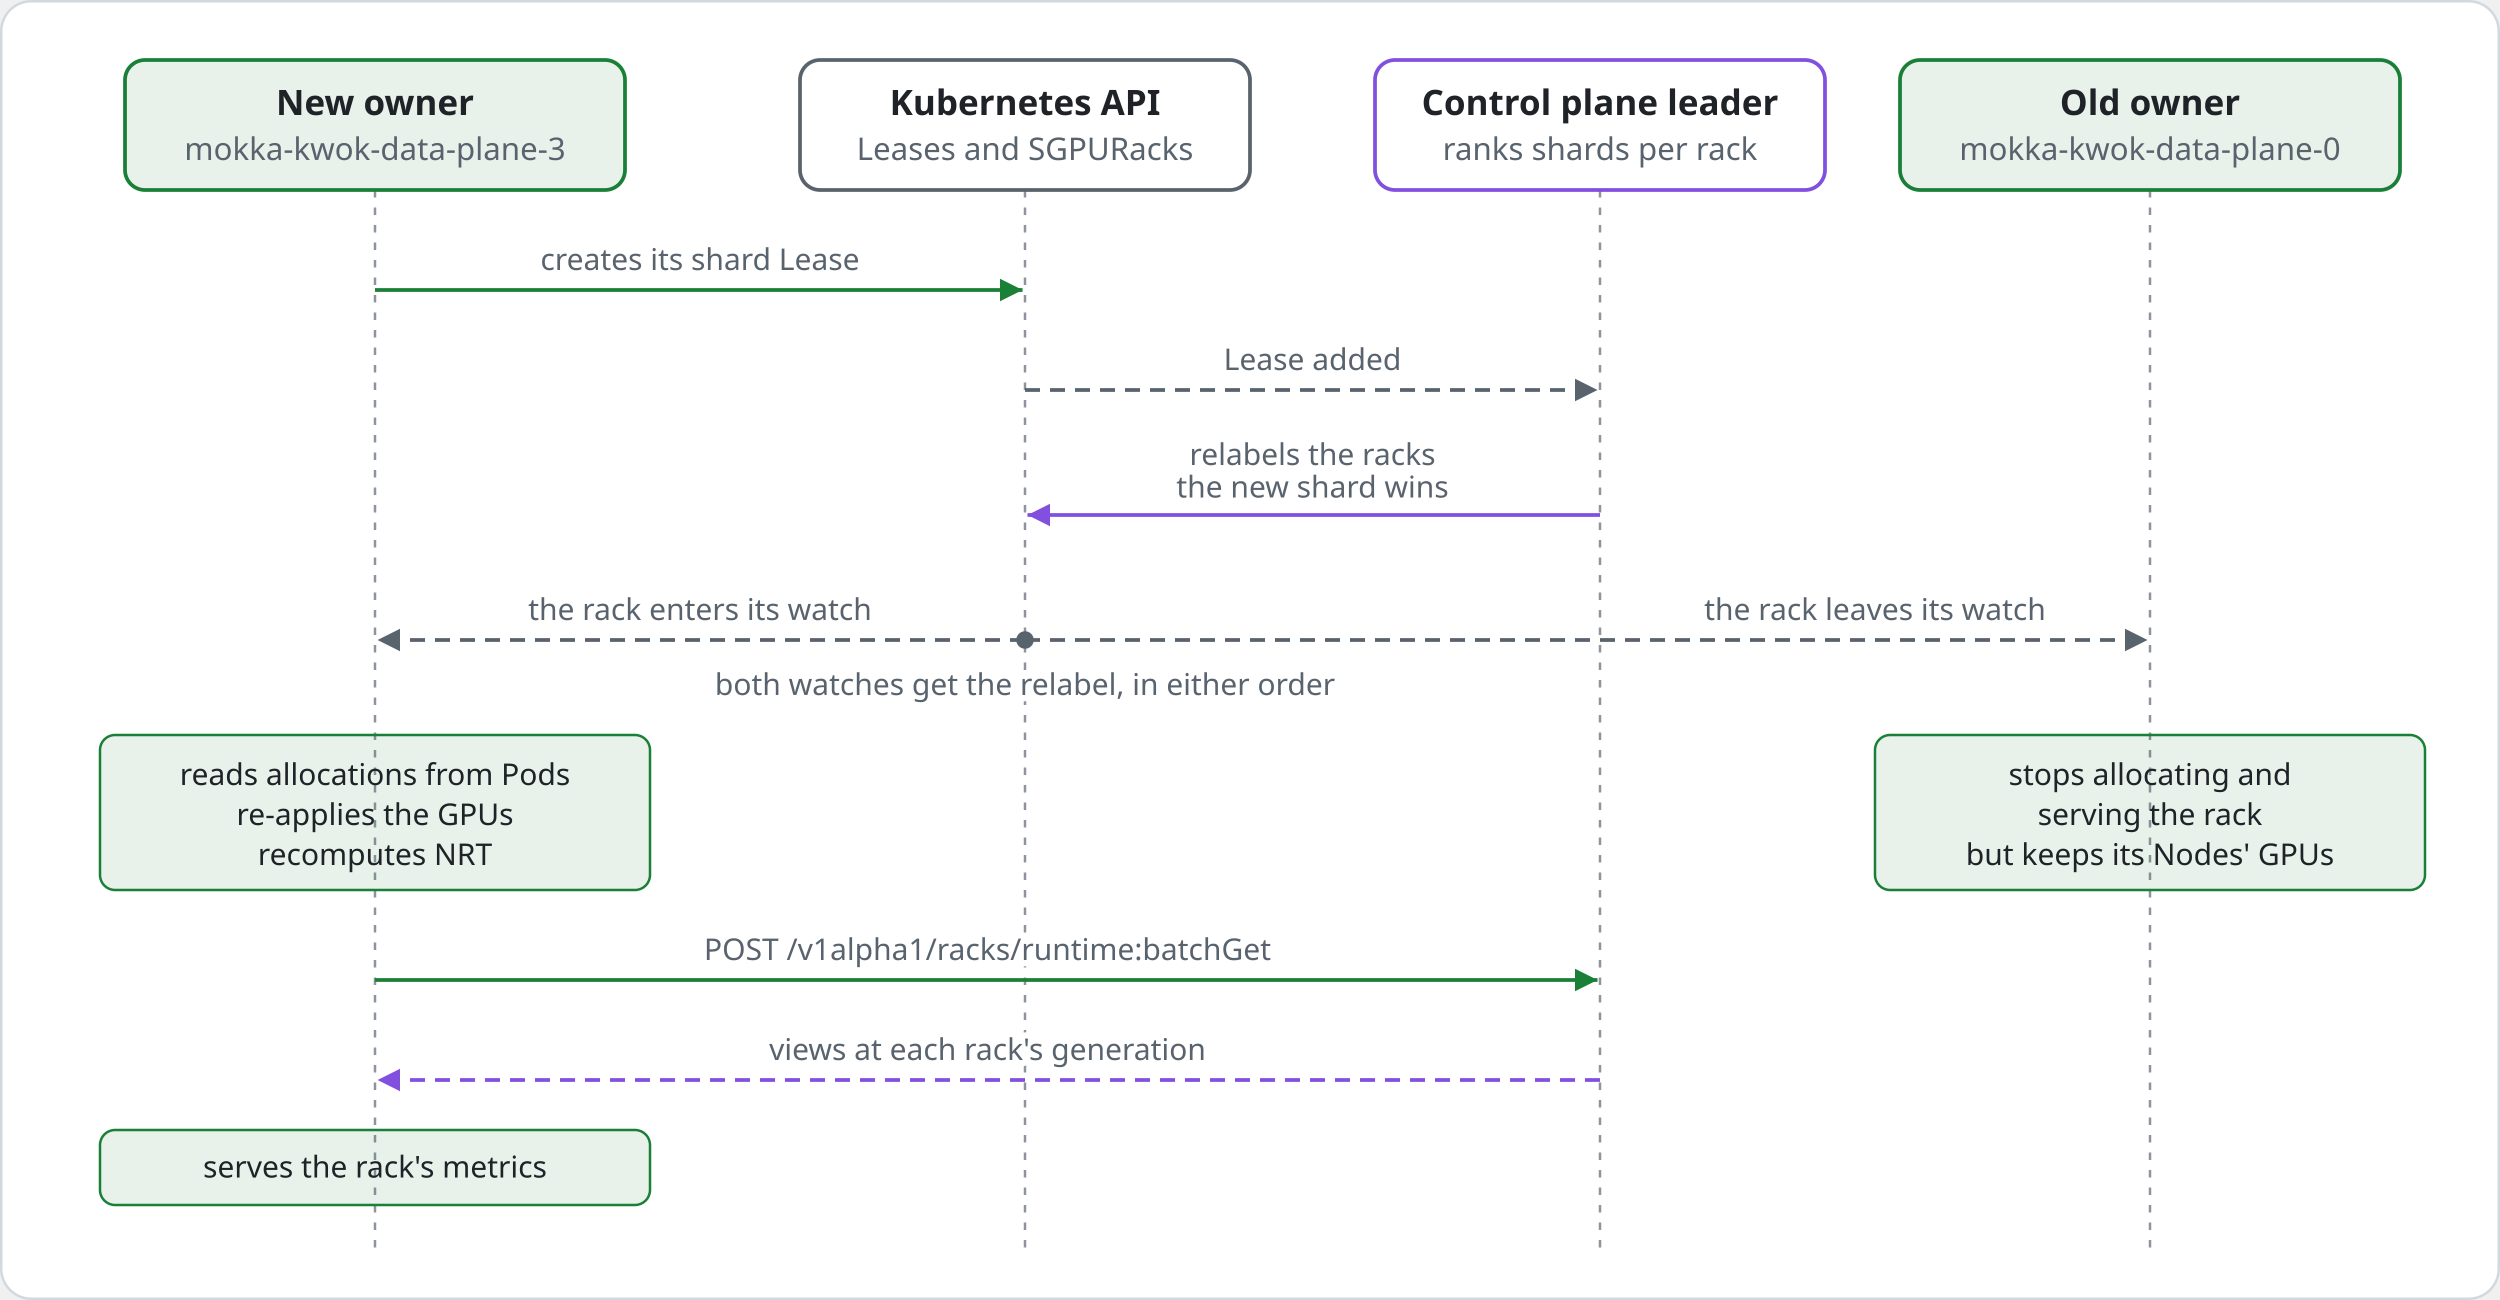
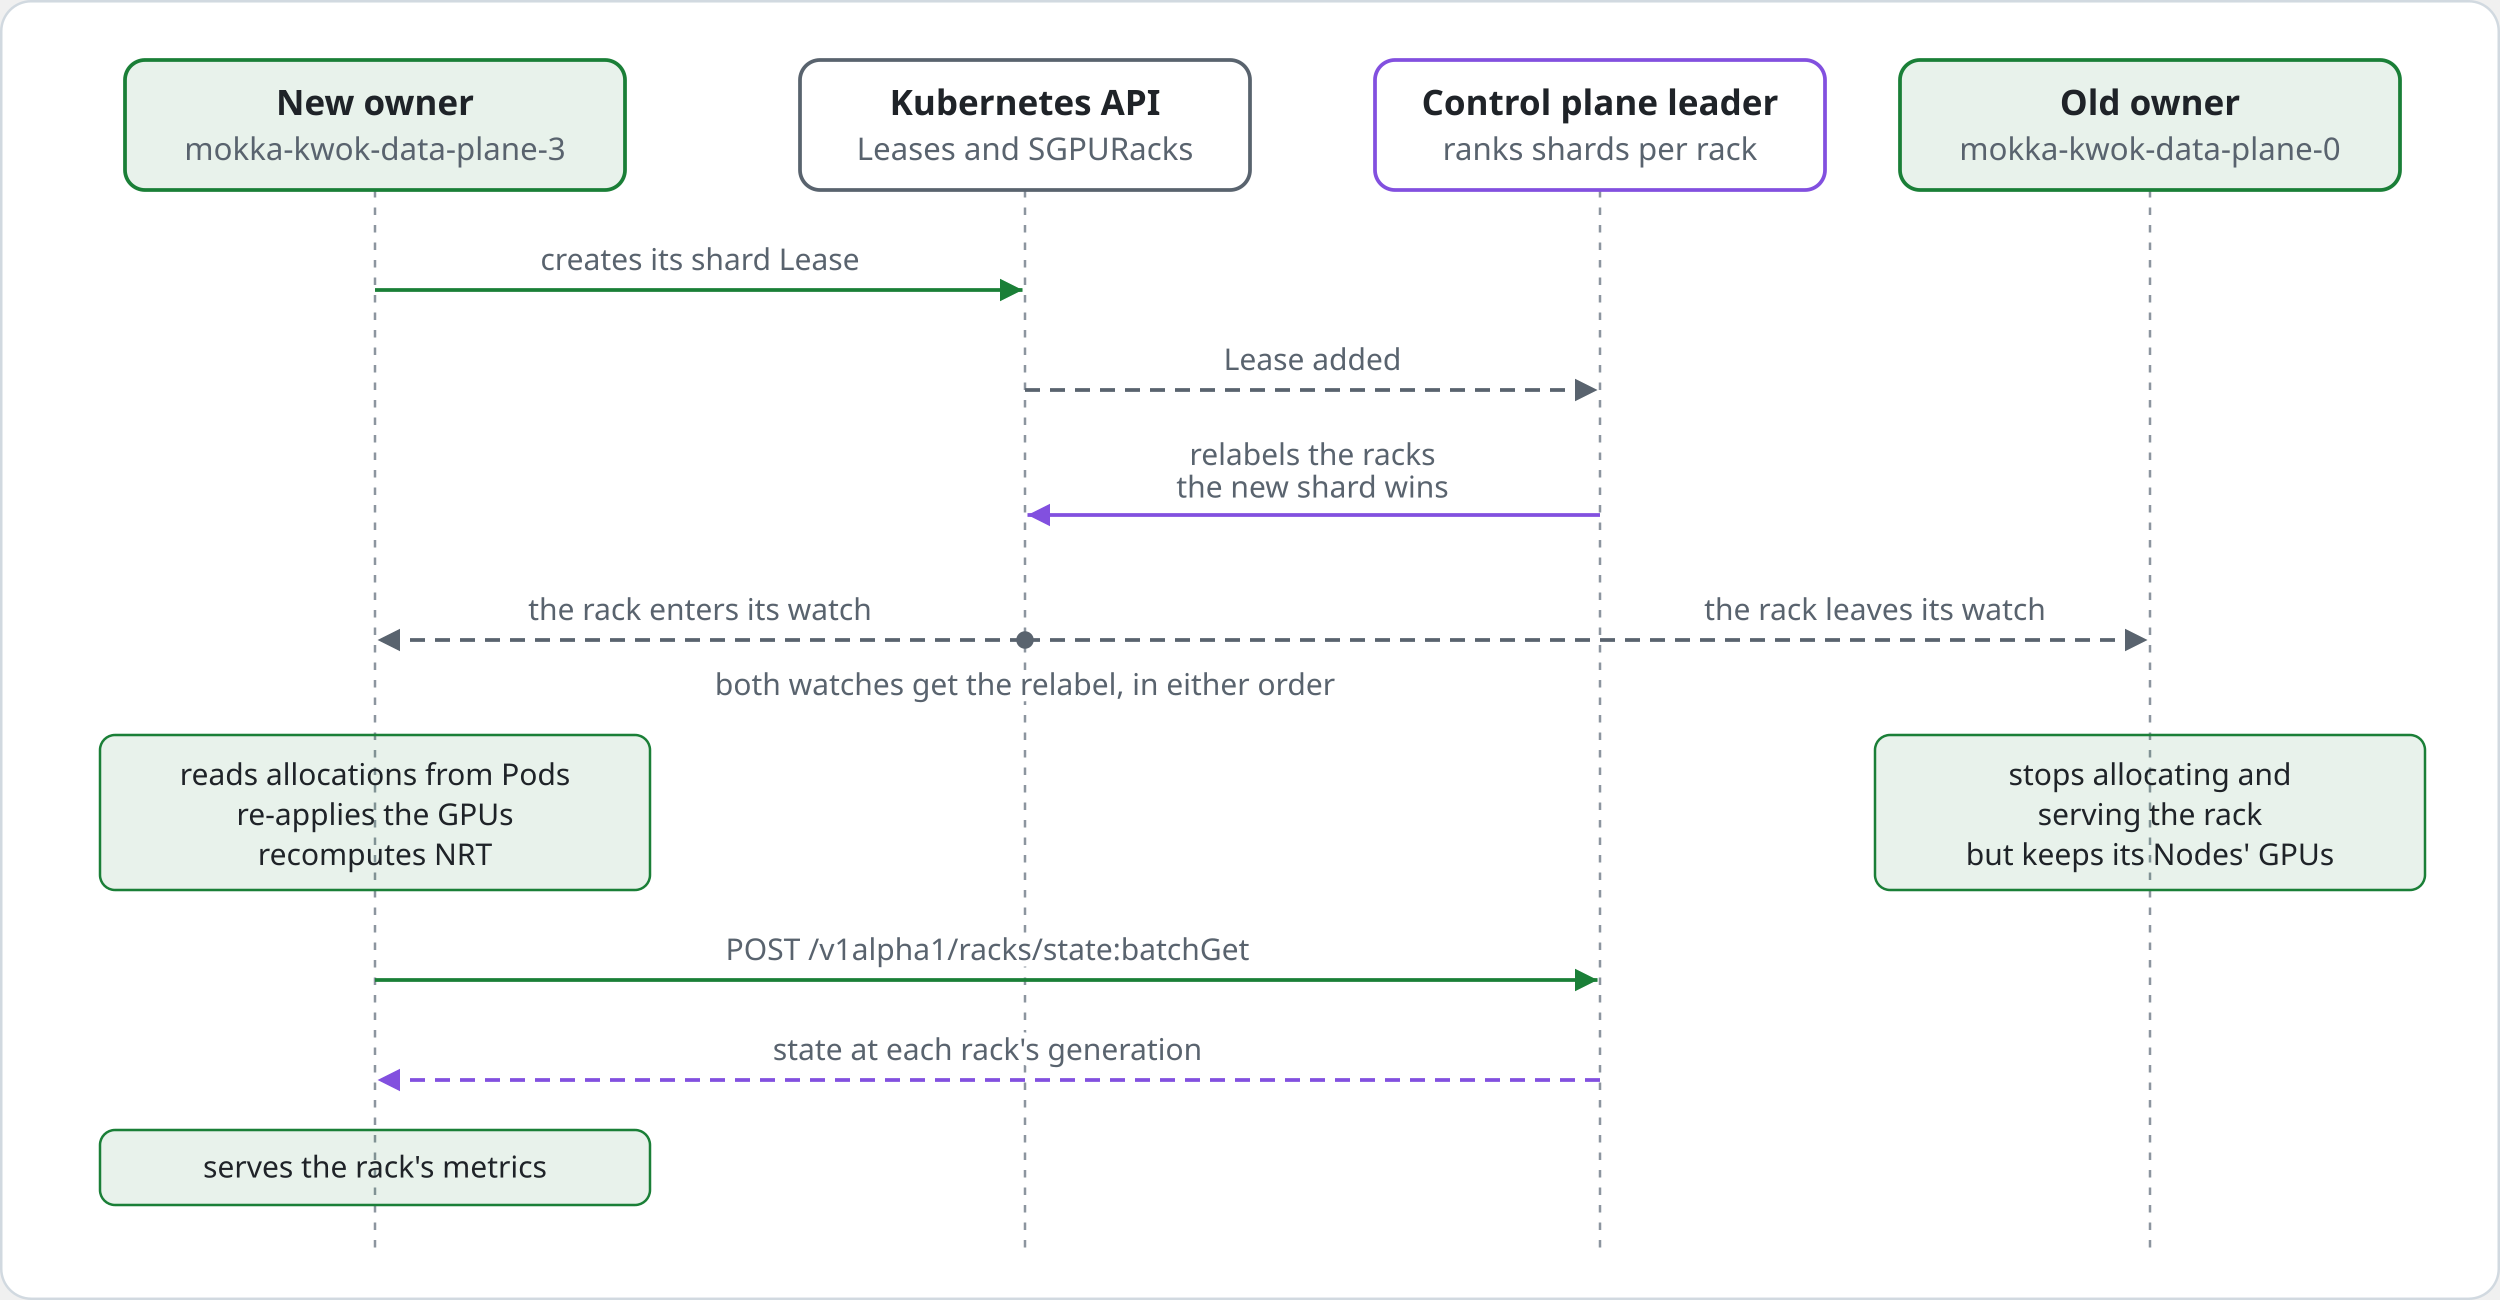
<svg xmlns="http://www.w3.org/2000/svg" viewBox="0 0 1000 520" width="1000" height="520" role="img" aria-labelledby="title desc">
  <style>
    .panel { fill: #ffffff; stroke: #d1d9e0; }
    text { font-family: -apple-system, BlinkMacSystemFont, "Segoe UI", "Noto Sans", Helvetica, Arial, sans-serif; fill: #1f2328; }
    .title { font-size: 14px; font-weight: 600; }
    .body { font-size: 12.5px; fill: #59636e; }
    .label { font-size: 12px; fill: #59636e; }
    .note { font-size: 12px; }
    .halo { paint-order: stroke; stroke: #ffffff; stroke-width: 5px; stroke-linejoin: round; }
    .box { fill: #ffffff; stroke-width: 1.5; }
    .life { stroke: #8c959f; stroke-width: 1; stroke-dasharray: 3 4; }
    .wire { fill: none; stroke-width: 1.5; }
    .event { stroke-dasharray: 6 4; }
    .b-cp, .w-cp { stroke: #8250df; }
    .b-dp, .w-dp { stroke: #1a7f37; }
    .b-obj, .w-ext { stroke: #59636e; }
    .h-cp { fill: #8250df; }
    .h-dp { fill: #1a7f37; }
    .h-ext { fill: #59636e; }
    .f-dp { fill: #1a7f37; fill-opacity: 0.1; }
    .n-dp { fill: #1a7f37; fill-opacity: 0.1; stroke: #1a7f37; stroke-width: 1; }
    @media (prefers-color-scheme: dark) {
      .panel { fill: #0d1117; stroke: #3d444d; }
      text { fill: #f0f6fc; }
      .body, .label { fill: #9198a1; }
      .halo { stroke: #0d1117; }
      .box { fill: #0d1117; }
      .life { stroke: #656c76; }
      .b-cp, .w-cp { stroke: #ab7df8; }
      .b-dp, .w-dp { stroke: #3fb950; }
      .b-obj, .w-ext { stroke: #9198a1; }
      .h-cp { fill: #ab7df8; }
      .h-dp { fill: #3fb950; }
      .h-ext { fill: #9198a1; }
      .f-dp { fill: #3fb950; fill-opacity: 0.16; }
      .n-dp { fill: #3fb950; fill-opacity: 0.16; stroke: #3fb950; }
    }
  </style>
  <defs>
    <marker id="arrow-cp" viewBox="0 0 10 10" refX="10" refY="5" markerWidth="9" markerHeight="9" markerUnits="userSpaceOnUse" orient="auto">
      <path class="h-cp" d="M0,0 L10,5 L0,10 z" />
    </marker>
    <marker id="arrow-dp" viewBox="0 0 10 10" refX="10" refY="5" markerWidth="9" markerHeight="9" markerUnits="userSpaceOnUse" orient="auto">
      <path class="h-dp" d="M0,0 L10,5 L0,10 z" />
    </marker>
    <marker id="arrow-ext" viewBox="0 0 10 10" refX="10" refY="5" markerWidth="9" markerHeight="9" markerUnits="userSpaceOnUse" orient="auto">
      <path class="h-ext" d="M0,0 L10,5 L0,10 z" />
    </marker>
  </defs>
  <rect class="panel" x="0.5" y="0.5" width="999" height="519" rx="12" />
  <line class="life" x1="150" y1="76" x2="150" y2="500" />
  <line class="life" x1="410" y1="76" x2="410" y2="500" />
  <line class="life" x1="640" y1="76" x2="640" y2="500" />
  <line class="life" x1="860" y1="76" x2="860" y2="500" />
  <rect class="box b-dp" x="50" y="24" width="200" height="52" rx="8" />
  <rect class="f-dp" x="50" y="24" width="200" height="52" rx="8" />
  <text class="title" x="150" y="46" text-anchor="middle">New owner</text>
  <text class="body" x="150" y="64" text-anchor="middle">mokka-kwok-data-plane-3</text>
  <rect class="box b-obj" x="320" y="24" width="180" height="52" rx="8" />
  <text class="title" x="410" y="46" text-anchor="middle">Kubernetes API</text>
  <text class="body" x="410" y="64" text-anchor="middle">Leases and SGPURacks</text>
  <rect class="box b-cp" x="550" y="24" width="180" height="52" rx="8" />
  <text class="title" x="640" y="46" text-anchor="middle">Control plane leader</text>
  <text class="body" x="640" y="64" text-anchor="middle">ranks shards per rack</text>
  <rect class="box b-dp" x="760" y="24" width="200" height="52" rx="8" />
  <rect class="f-dp" x="760" y="24" width="200" height="52" rx="8" />
  <text class="title" x="860" y="46" text-anchor="middle">Old owner</text>
  <text class="body" x="860" y="64" text-anchor="middle">mokka-kwok-data-plane-0</text>
  <path class="wire w-dp" d="M150,116 H409" marker-end="url(#arrow-dp)" />
  <text class="label halo" x="280" y="108" text-anchor="middle">creates its shard Lease</text>
  <path class="wire w-ext event" d="M410,156 H639" marker-end="url(#arrow-ext)" />
  <text class="label halo" x="525" y="148" text-anchor="middle">Lease added</text>
  <path class="wire w-cp" d="M640,206 H411" marker-end="url(#arrow-cp)" />
  <text class="label halo" x="525" y="186" text-anchor="middle">relabels the racks</text>
  <text class="label halo" x="525" y="199" text-anchor="middle">the new shard wins</text>
  <path class="wire w-ext event" d="M410,256 H151" marker-end="url(#arrow-ext)" />
  <text class="label halo" x="280" y="248" text-anchor="middle">the rack enters its watch</text>
  <path class="wire w-ext event" d="M410,256 H859" marker-end="url(#arrow-ext)" />
  <text class="label halo" x="750" y="248" text-anchor="middle">the rack leaves its watch</text>
  <circle class="h-ext" cx="410" cy="256" r="3.5" />
  <text class="label halo" x="410" y="278" text-anchor="middle">both watches get the relabel, in either order</text>
  <rect class="n-dp" x="40" y="294" width="220" height="62" rx="6" />
  <text class="note" x="150" y="314" text-anchor="middle">reads allocations from Pods</text>
  <text class="note" x="150" y="330" text-anchor="middle">re-applies the GPUs</text>
  <text class="note" x="150" y="346" text-anchor="middle">recomputes NRT</text>
  <rect class="n-dp" x="750" y="294" width="220" height="62" rx="6" />
  <text class="note" x="860" y="314" text-anchor="middle">stops allocating and</text>
  <text class="note" x="860" y="330" text-anchor="middle">serving the rack</text>
  <text class="note" x="860" y="346" text-anchor="middle">but keeps its Nodes' GPUs</text>
  <path class="wire w-dp" d="M150,392 H639" marker-end="url(#arrow-dp)" />
-   <text class="label halo" x="395" y="384" text-anchor="middle">POST /v1alpha1/racks/runtime:batchGet</text>
+   <text class="label halo" x="395" y="384" text-anchor="middle">POST /v1alpha1/racks/state:batchGet</text>
  <path class="wire w-cp event" d="M640,432 H151" marker-end="url(#arrow-cp)" />
-   <text class="label halo" x="395" y="424" text-anchor="middle">views at each rack's generation</text>
+   <text class="label halo" x="395" y="424" text-anchor="middle">state at each rack's generation</text>
  <rect class="n-dp" x="40" y="452" width="220" height="30" rx="6" />
  <text class="note" x="150" y="471" text-anchor="middle">serves the rack's metrics</text>
</svg>
